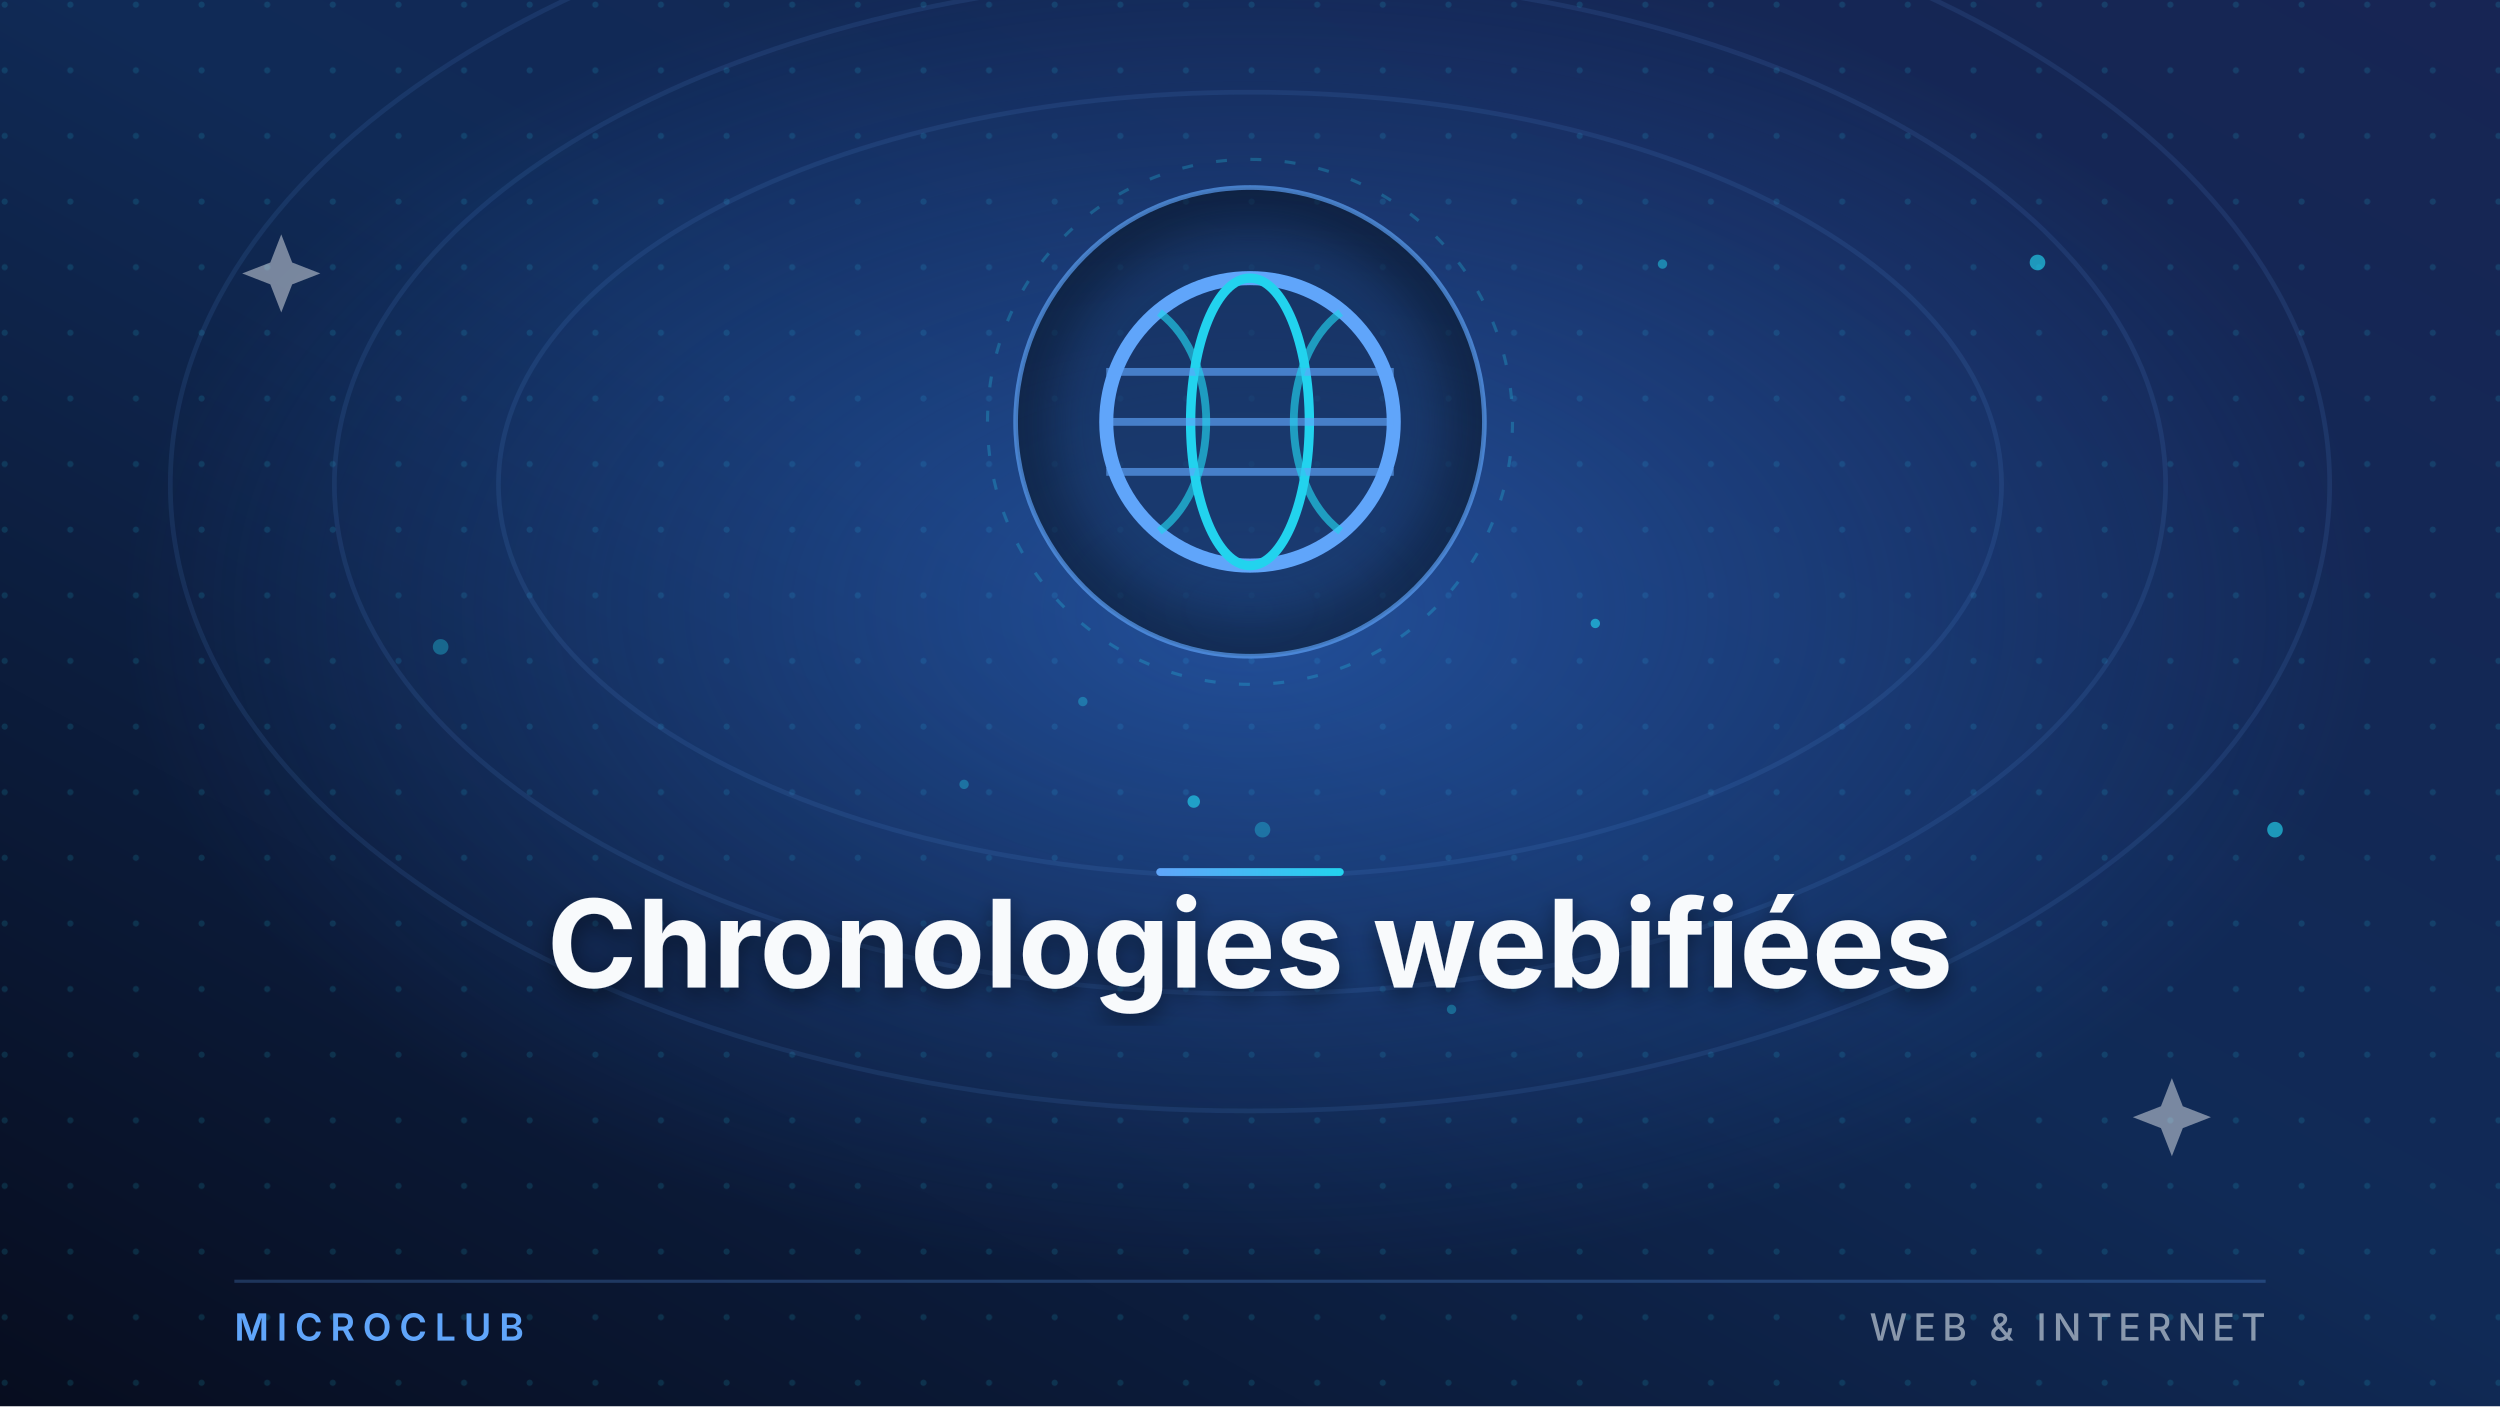
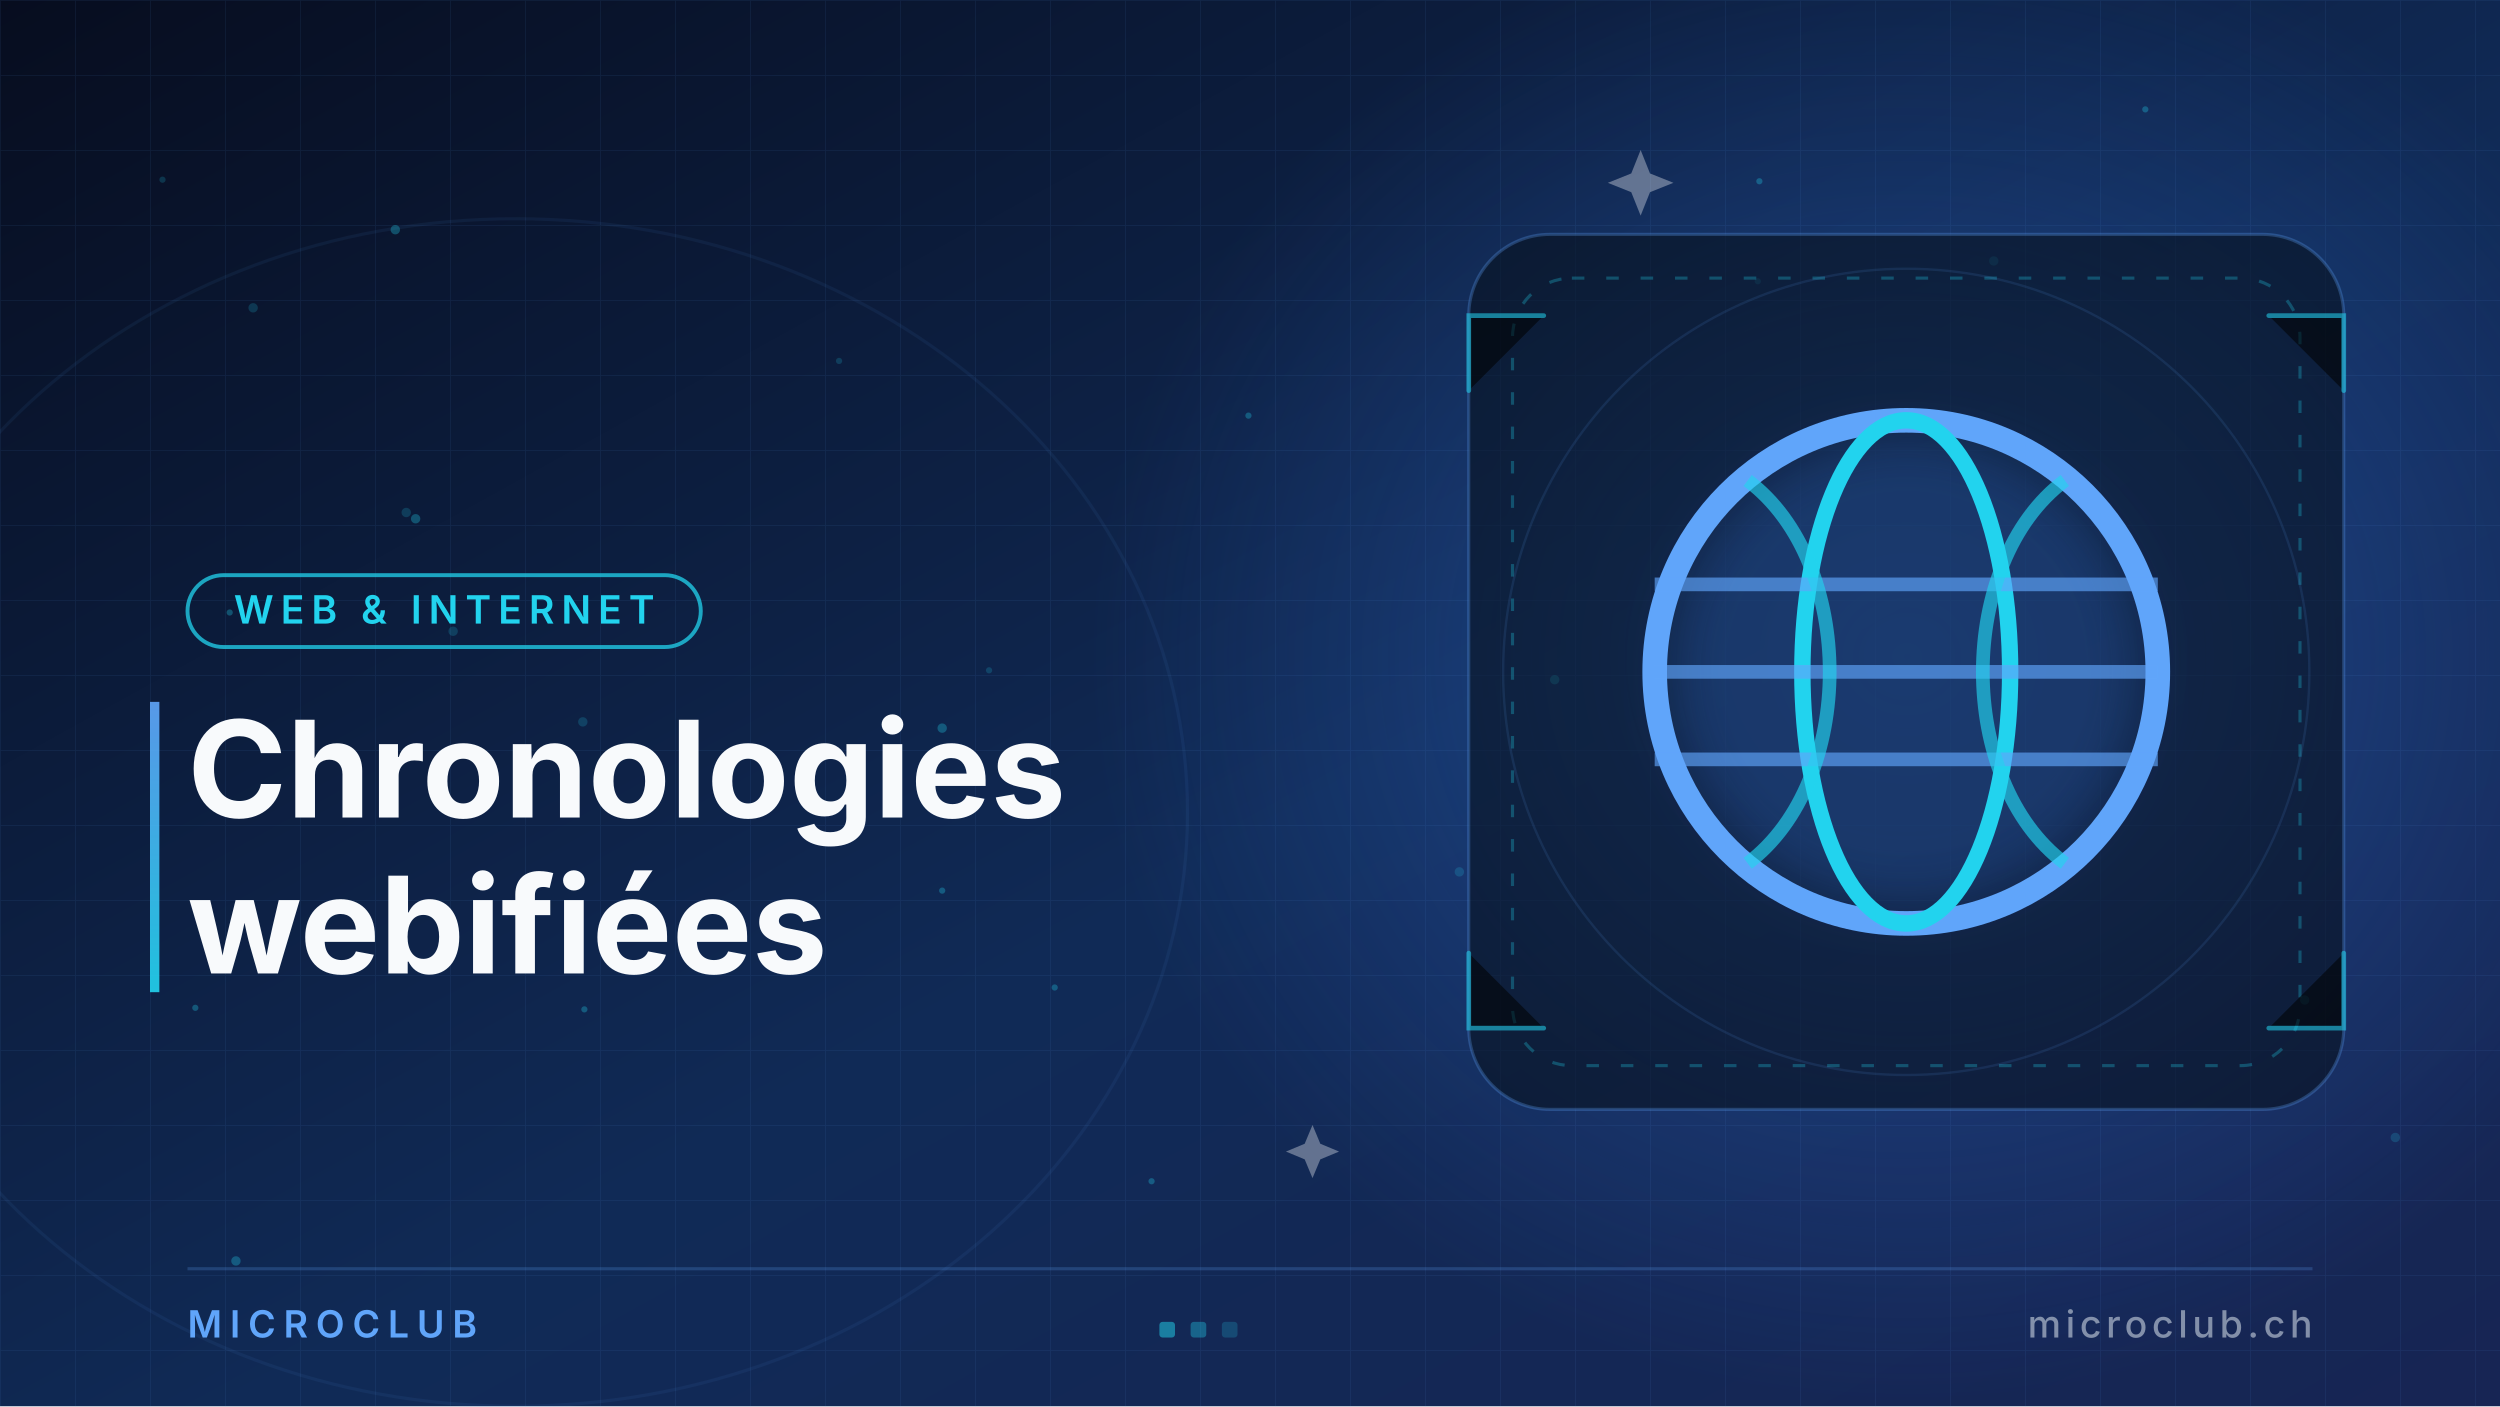
<svg xmlns="http://www.w3.org/2000/svg" viewBox="0 0 1600 900" role="img" aria-labelledby="title desc">
  <defs>
-     <linearGradient id="bg" x1="0" y1="1" x2="1" y2="0">
+     <linearGradient id="bg" x1="0" y1="0" x2="1" y2="1">
      <stop stop-color="#070d1f" />
-       <stop offset=".52" stop-color="#102a56" />
+       <stop offset=".55" stop-color="#102a56" />
      <stop offset="1" stop-color="#172554" />
    </linearGradient>
    <radialGradient id="halo">
-       <stop stop-color="#3b82f6" stop-opacity=".42" />
+       <stop stop-color="#3b82f6" stop-opacity=".38" />
      <stop offset="1" stop-color="#3b82f6" stop-opacity="0" />
    </radialGradient>
-     <linearGradient id="accent" x1="0" x2="1">
+     <linearGradient id="accent" x1="0" y1="0" x2="0" y2="1">
      <stop stop-color="#60a5fa" />
      <stop offset="1" stop-color="#22d3ee" />
    </linearGradient>
    <filter id="glow">
-       <feGaussianBlur stdDeviation="14" />
+       <feGaussianBlur stdDeviation="16" />
    </filter>
-     <filter id="textshadow">
-       <feDropShadow dx="0" dy="5" stdDeviation="7" flood-color="#000" flood-opacity=".45" />
-     </filter>
-     <pattern id="dots" width="42" height="42" patternUnits="userSpaceOnUse">
-       <circle cx="3" cy="3" r="2" fill="#22d3ee" opacity=".14" />
+     <pattern id="grid" width="48" height="48" patternUnits="userSpaceOnUse">
+       <path d="M48 0H0V48" fill="none" stroke="#60a5fa" stroke-width="1" opacity=".09" />
    </pattern>
  </defs>
  <rect width="1600" height="900" fill="url(#bg)" />
-   <rect width="1600" height="900" fill="url(#dots)" />
-   <ellipse cx="800" cy="390" rx="720" ry="430" fill="url(#halo)" />
-   <g fill="none" stroke="#60a5fa" stroke-width="3" opacity=".11">
-     <ellipse cx="800" cy="310" rx="481" ry="251" />
-     <ellipse cx="800" cy="310" rx="586" ry="326" />
-     <ellipse cx="800" cy="310" rx="691" ry="401" />
+   <rect width="1600" height="900" fill="url(#grid)" />
+   <ellipse cx="1220" cy="420" rx="520" ry="480" fill="url(#halo)" />
+   <ellipse cx="330" cy="520" rx="430" ry="380" fill="none" stroke="#60a5fa" stroke-width="2" opacity=".07" />
+   <circle cx="1533" cy="728" r="3" fill="#22d3ee" opacity="0.18" />
+   <circle cx="1475" cy="640" r="3" fill="#22d3ee" opacity="0.3" />
+   <circle cx="374" cy="646" r="2" fill="#22d3ee" opacity="0.3" />
+   <circle cx="253" cy="147" r="3" fill="#22d3ee" opacity="0.3" />
+   <circle cx="737" cy="756" r="2" fill="#22d3ee" opacity="0.3" />
+   <circle cx="1276" cy="167" r="3" fill="#22d3ee" opacity="0.18" />
+   <circle cx="260" cy="328" r="3" fill="#22d3ee" opacity="0.18" />
+   <circle cx="290" cy="404" r="3" fill="#22d3ee" opacity="0.18" />
+   <circle cx="633" cy="429" r="2" fill="#22d3ee" opacity="0.18" />
+   <circle cx="799" cy="266" r="2" fill="#22d3ee" opacity="0.3" />
+   <circle cx="603" cy="570" r="2" fill="#22d3ee" opacity="0.3" />
+   <circle cx="373" cy="462" r="3" fill="#22d3ee" opacity="0.18" />
+   <circle cx="1373" cy="70" r="2" fill="#22d3ee" opacity="0.3" />
+   <circle cx="995" cy="435" r="3" fill="#22d3ee" opacity="0.3" />
+   <circle cx="104" cy="115" r="2" fill="#22d3ee" opacity="0.18" />
+   <circle cx="603" cy="466" r="3" fill="#22d3ee" opacity="0.3" />
+   <circle cx="1125" cy="180" r="2" fill="#22d3ee" opacity="0.18" />
+   <circle cx="147" cy="392" r="2" fill="#22d3ee" opacity="0.3" />
+   <circle cx="537" cy="231" r="2" fill="#22d3ee" opacity="0.18" />
+   <circle cx="934" cy="558" r="3" fill="#22d3ee" opacity="0.18" />
+   <circle cx="125" cy="645" r="2" fill="#22d3ee" opacity="0.3" />
+   <circle cx="1126" cy="116" r="2" fill="#22d3ee" opacity="0.3" />
+   <circle cx="151" cy="807" r="3" fill="#22d3ee" opacity="0.3" />
+   <circle cx="675" cy="632" r="2" fill="#22d3ee" opacity="0.3" />
+   <circle cx="266" cy="332" r="3" fill="#22d3ee" opacity="0.3" />
+   <circle cx="162" cy="197" r="3" fill="#22d3ee" opacity="0.18" />
+   <g>
+     <rect x="120" y="368.1" width="328.5" height="46.0" rx="23.0" fill="none" stroke="#22d3ee" stroke-width="2.5" opacity=".75" />
+     <text x="284.3" y="399.1" text-anchor="middle" font-family="system-ui, -apple-system, 'Segoe UI', sans-serif" font-size="25.0" font-weight="600" letter-spacing="4.5" fill="#22d3ee">WEB &amp; INTERNET</text>
  </g>
-   <circle cx="1456" cy="531" r="5" fill="#22d3ee" opacity="0.65" />
-   <circle cx="1304" cy="168" r="5" fill="#22d3ee" opacity="0.65" />
-   <circle cx="1021" cy="399" r="3" fill="#22d3ee" opacity="0.65" />
-   <circle cx="617" cy="502" r="3" fill="#22d3ee" opacity="0.35" />
-   <circle cx="764" cy="513" r="4" fill="#22d3ee" opacity="0.65" />
-   <circle cx="282" cy="414" r="5" fill="#22d3ee" opacity="0.35" />
-   <circle cx="1064" cy="169" r="3" fill="#22d3ee" opacity="0.5" />
-   <circle cx="929" cy="646" r="3" fill="#22d3ee" opacity="0.35" />
-   <circle cx="808" cy="531" r="5" fill="#22d3ee" opacity="0.35" />
-   <circle cx="693" cy="449" r="3" fill="#22d3ee" opacity="0.35" />
-   <g fill="#f8fafc" opacity=".45">
-     <path d="M180 150l7 18 18 7-18 7-7 18-7-18-18-7 18-7z" />
-     <path d="M1390 690l7 18 18 7-18 7-7 18-7-18-18-7 18-7z" />
+   <path d="M96 449.2H102V635.0H96Z" fill="url(#accent)" opacity=".9" />
+   <text x="120" y="523.2" font-family="system-ui, -apple-system, 'Segoe UI', sans-serif" font-size="86" font-weight="700" fill="#f8fafc">
+     <tspan x="120" dy="0.0">Chronologies</tspan>
+     <tspan x="120" dy="99.8">webifiées</tspan>
+   </text>
+   <g>
+     <rect x="940" y="150" width="560" height="560" rx="52" fill="#060c16" opacity=".55" />
+     <rect x="940" y="150" width="560" height="560" rx="52" fill="none" stroke="#60a5fa" stroke-width="2" opacity=".28" />
+     <rect x="968" y="178" width="504" height="504" rx="38" fill="none" stroke="#22d3ee" stroke-width="2" opacity=".28" stroke-dasharray="8 14" />
+     <g stroke="#22d3ee" stroke-width="3" opacity=".55" stroke-linecap="round">
+       <path d="M940 250V202h48M1500 250V202h-48M940 610v48h48M1500 610v48h-48" />
+     </g>
+     <circle cx="1220" cy="430" r="150" fill="#3b82f6" opacity=".2" filter="url(#glow)" />
+     <circle cx="1220" cy="430" r="258" fill="none" stroke="#60a5fa" stroke-width="1.5" opacity=".12" />
+     <g transform="translate(1220 430) scale(1.75)">
+       <circle r="92" fill="none" stroke="#60a5fa" stroke-width="9" />
+       <ellipse rx="38" ry="92" fill="none" stroke="#22d3ee" stroke-width="6" />
+       <path d="M-92-32h184M-92 32h184M-92 0h184" fill="none" stroke="#60a5fa" stroke-width="5" opacity=".65" />
+       <path d="M-58-70c40 30 40 110 0 140M58-70c-40 30-40 110 0 140" fill="none" stroke="#22d3ee" stroke-width="5" opacity=".65" />
+     </g>
  </g>
-   <circle cx="800" cy="270" r="150" fill="#06111f" opacity=".55" />
-   <circle cx="800" cy="270" r="150" fill="none" stroke="#60a5fa" stroke-width="3" opacity=".65" />
-   <circle cx="800" cy="270" r="168" fill="none" stroke="#22d3ee" stroke-width="2" opacity=".25" stroke-dasharray="7 15" />
-   <circle cx="800" cy="270" r="126" fill="#3b82f6" opacity=".18" filter="url(#glow)" />
-   <g transform="translate(800 270)">
-     <circle r="92" fill="none" stroke="#60a5fa" stroke-width="9" />
-     <ellipse rx="38" ry="92" fill="none" stroke="#22d3ee" stroke-width="6" />
-     <path d="M-92-32h184M-92 32h184M-92 0h184" fill="none" stroke="#60a5fa" stroke-width="5" opacity=".65" />
-     <path d="M-58-70c40 30 40 110 0 140M58-70c-40 30-40 110 0 140" fill="none" stroke="#22d3ee" stroke-width="5" opacity=".65" />
+   <g fill="#f8fafc" opacity=".35">
+     <path d="M1050 96l6 15 15 6-15 6-6 15-6-15-15-6 15-6z" />
+     <path d="M840 720l5 12 12 5-12 5-5 12-5-12-12-5 12-5z" />
  </g>
-   <rect x="740" y="555.6" width="120" height="5" rx="2.5" fill="url(#accent)" />
-   <text x="800" y="632.0" text-anchor="middle" font-family="system-ui, -apple-system, 'Segoe UI', sans-serif" font-size="78" font-weight="700" fill="#f8fafc" filter="url(#textshadow)">
-     <tspan x="800" dy="0.0">Chronologies webifiées</tspan>
-   </text>
-   <path d="M150 820H1450" stroke="#60a5fa" stroke-width="2" opacity=".24" />
-   <text x="150" y="858" font-family="system-ui, -apple-system, 'Segoe UI', sans-serif" font-size="24" font-weight="600" letter-spacing="5" fill="#60a5fa">MICROCLUB</text>
-   <text x="1450" y="858" text-anchor="end" font-family="system-ui, -apple-system, 'Segoe UI', sans-serif" font-size="24" font-weight="500" letter-spacing="4" fill="#cbd5e1" opacity=".65">WEB &amp; INTERNET</text>
+   <path d="M120 812H1480" stroke="#60a5fa" stroke-width="2" opacity=".22" />
+   <text x="120" y="856" font-family="system-ui, -apple-system, 'Segoe UI', sans-serif" font-size="24" font-weight="600" letter-spacing="5" fill="#60a5fa">MICROCLUB</text>
+   <g fill="#22d3ee" opacity=".5">
+     <rect x="742" y="846" width="10" height="10" rx="2" />
+     <rect x="762" y="846" width="10" height="10" rx="2" opacity=".7" />
+     <rect x="782" y="846" width="10" height="10" rx="2" opacity=".4" />
+   </g>
+   <text x="1480" y="856" text-anchor="end" font-family="system-ui, -apple-system, 'Segoe UI', sans-serif" font-size="24" font-weight="500" letter-spacing="3" fill="#cbd5e1" opacity=".6">microclub.ch</text>
</svg>
